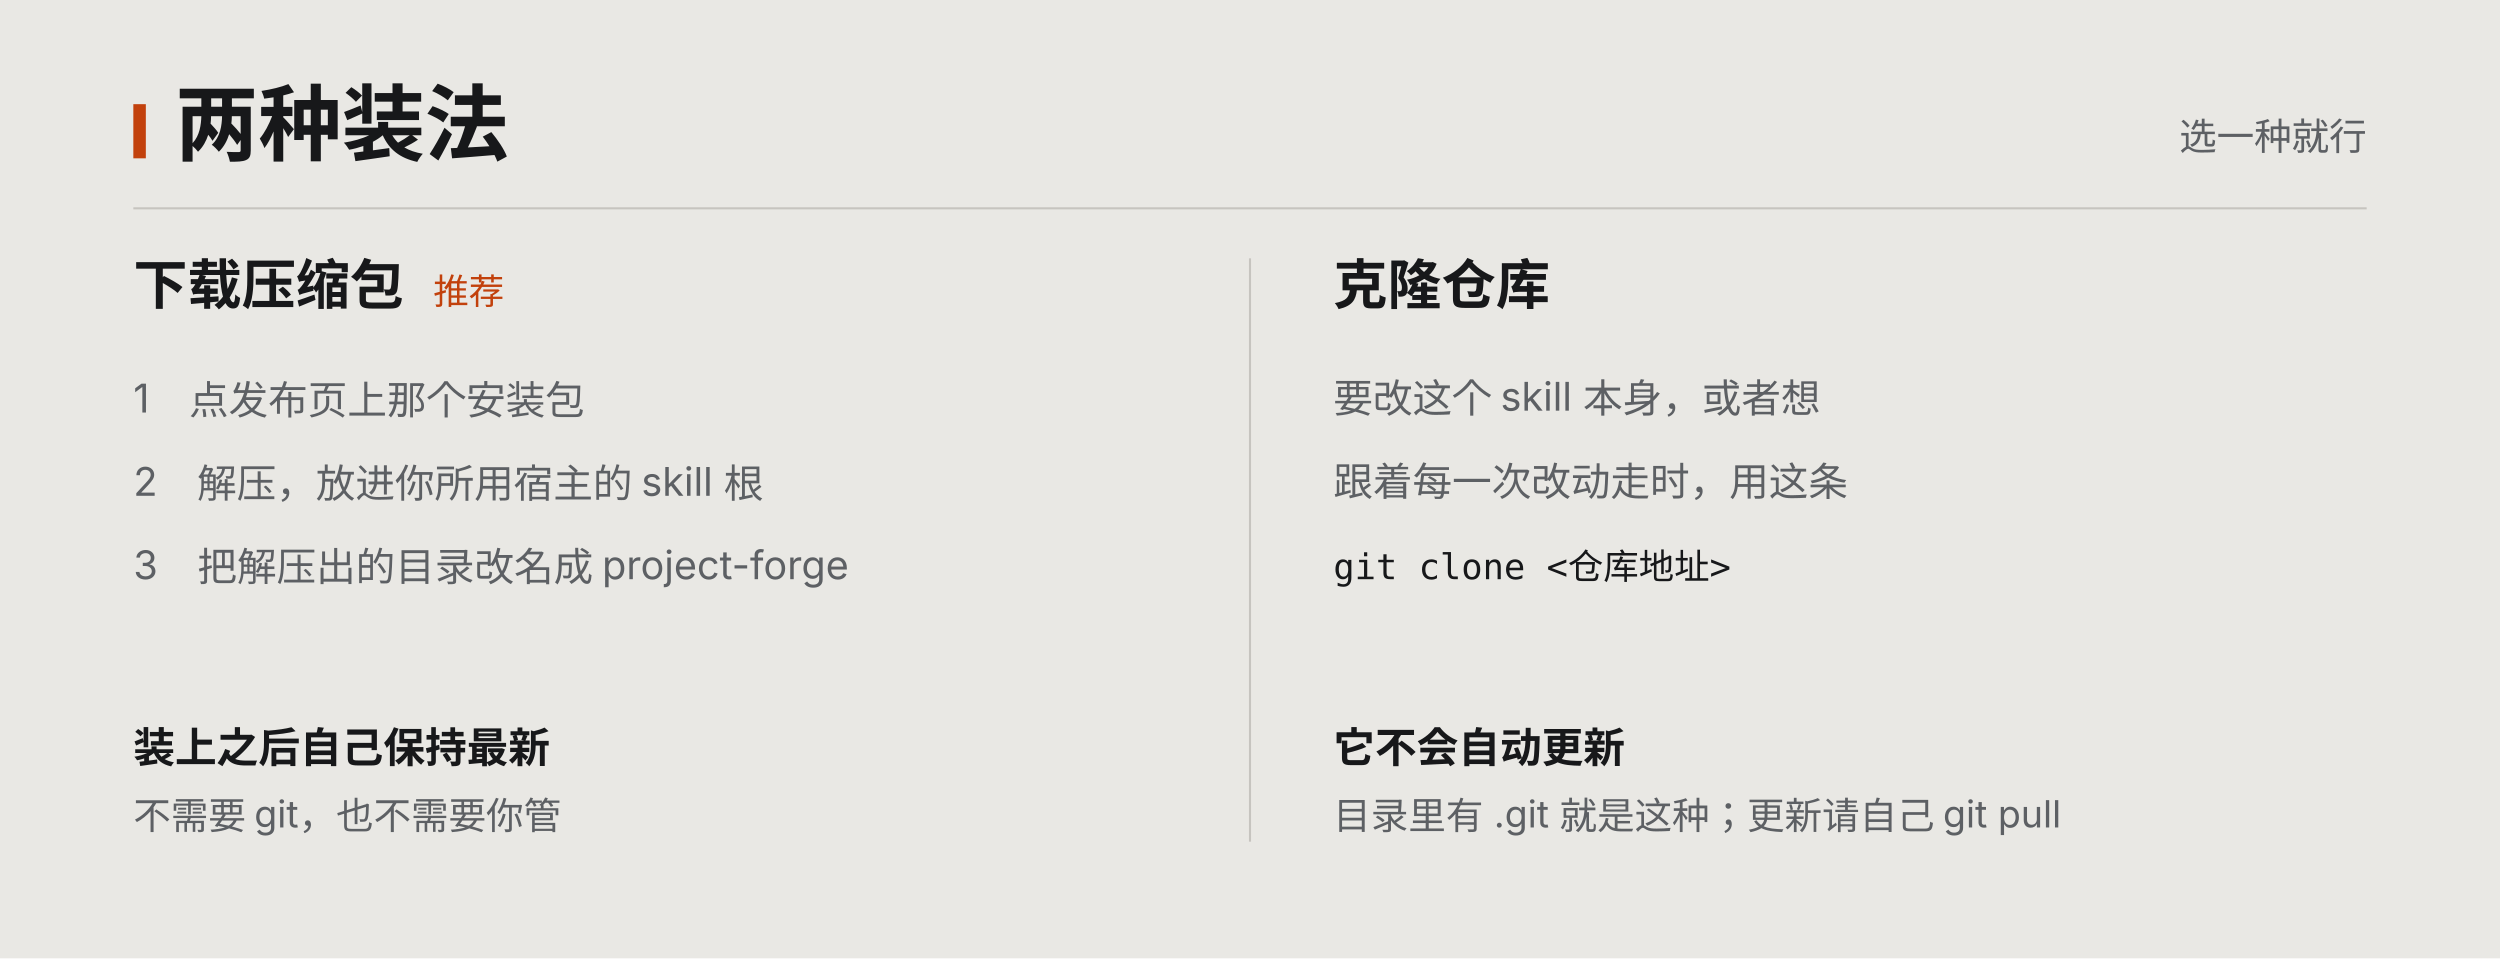
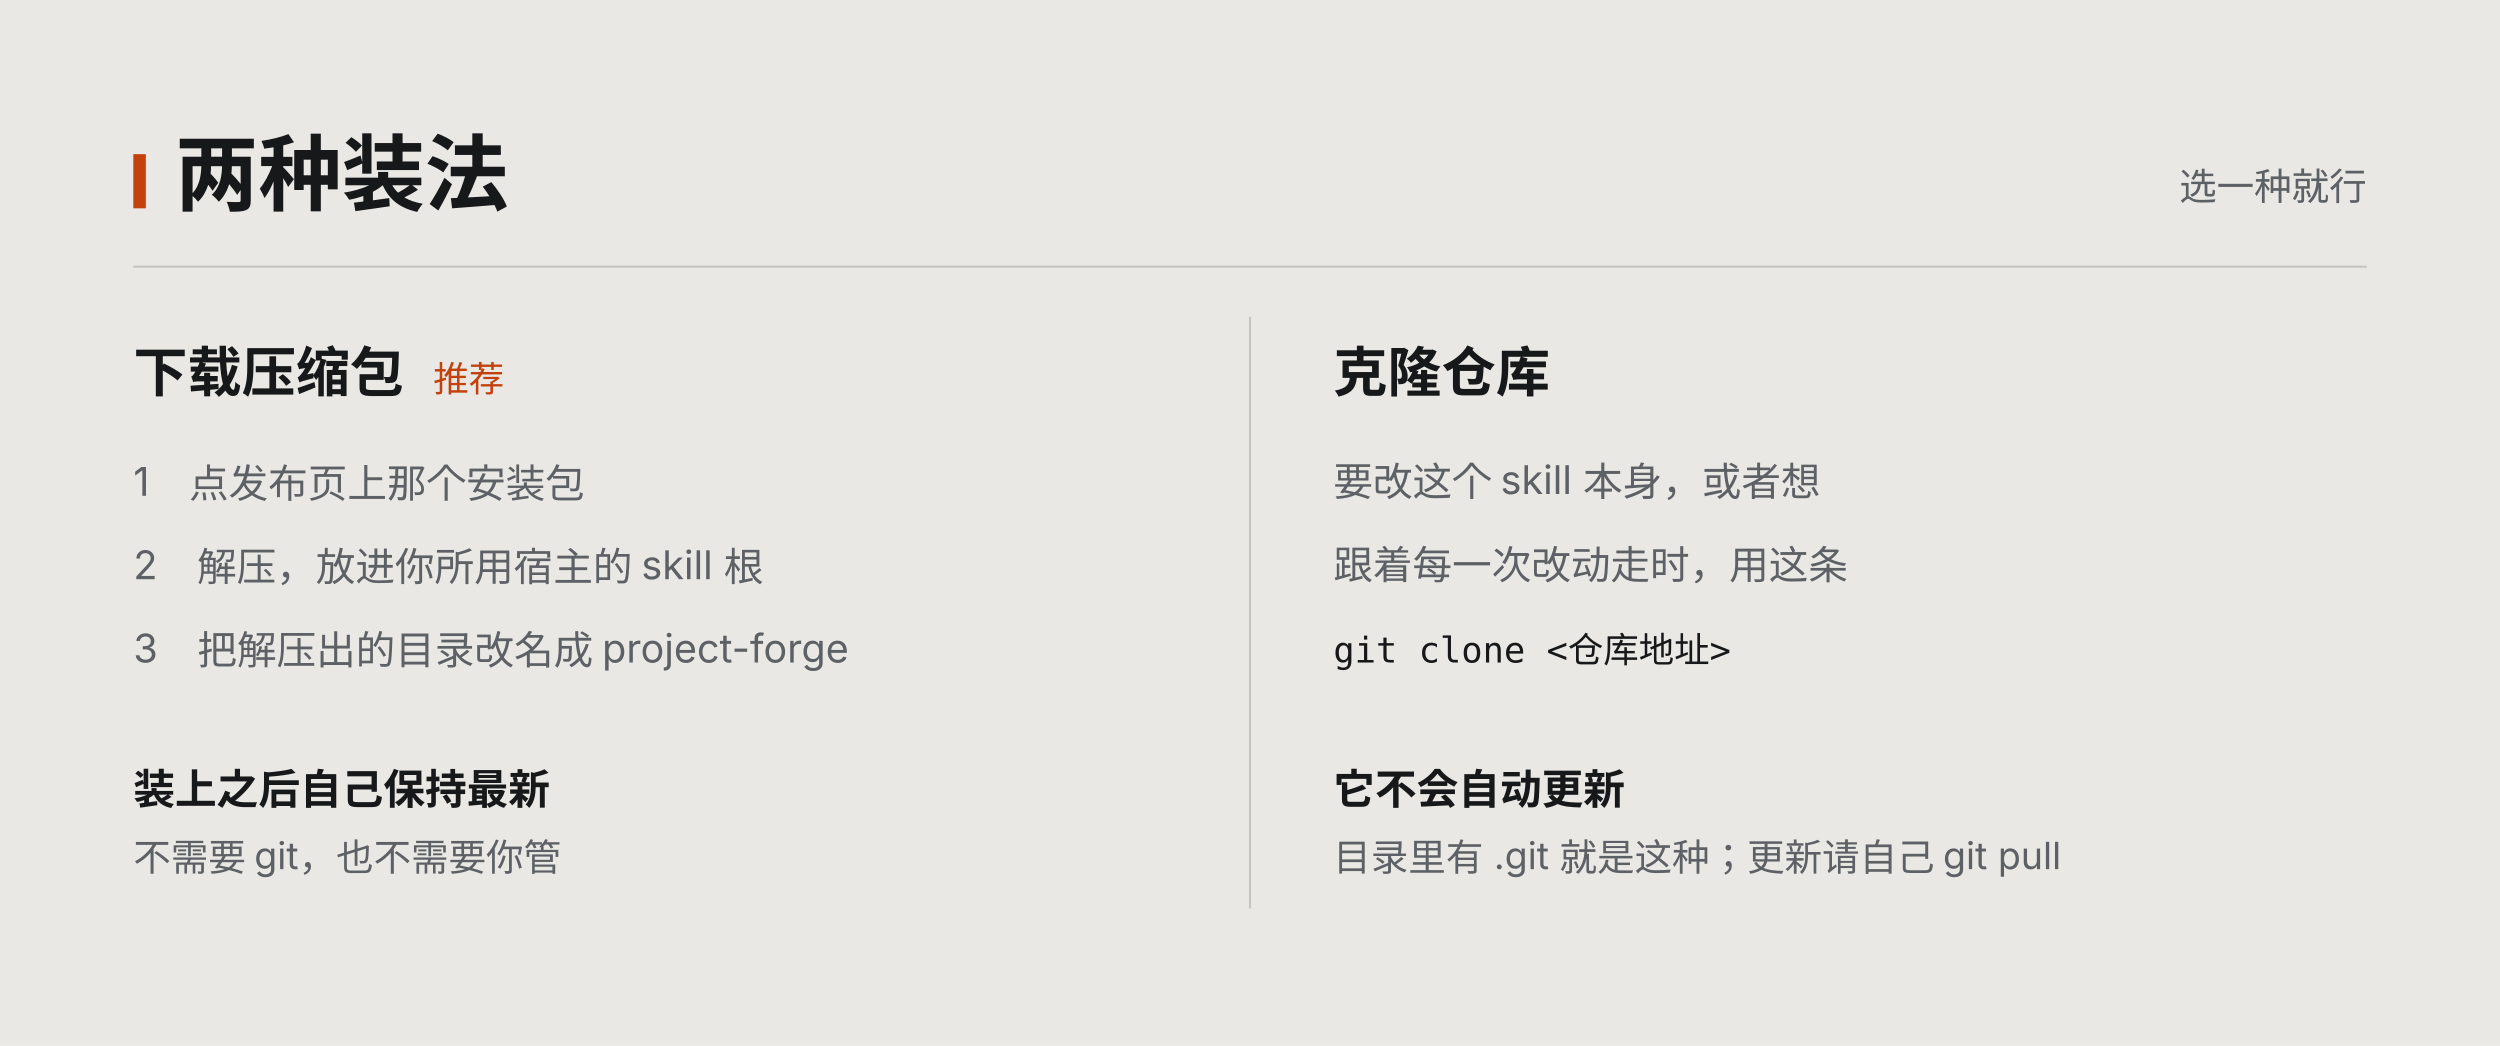
- <svg xmlns="http://www.w3.org/2000/svg" width="1200" height="460" viewBox="0 0 1200 460" role="img" aria-labelledby="pfInstallTitle pfInstallDesc">
-   <rect width="1200" height="460" fill="#E9E8E4" />
+ <svg xmlns="http://www.w3.org/2000/svg" width="1200" height="502" viewBox="0 0 1200 502" role="img" aria-labelledby="pfInstallTitle pfInstallDesc">
+   <rect width="1200" height="502" fill="#E9E8E4" />
  <g id="head" font-family="-apple-system, BlinkMacSystemFont, 'Segoe UI', 'PingFang SC', sans-serif">
-     <rect x="64" y="50" width="6" height="26" fill="#C2410C" />
-     <text x="84" y="74" font-size="40" font-weight="700" fill="#17181A">两种装法</text>
-     <text x="1136" y="72" text-anchor="end" font-family="ui-monospace, SFMono-Regular, Menlo, monospace" font-size="18" fill="#5D6064">选一种就行</text>
+     <rect x="64" y="74" width="6" height="26" fill="#C2410C" />
+     <text x="84" y="98" font-size="40" font-weight="700" fill="#17181A">两种装法</text>
+     <text x="1136" y="96" text-anchor="end" font-family="ui-monospace, SFMono-Regular, Menlo, monospace" font-size="18" fill="#5D6064">选一种就行</text>
  </g>
-   <line x1="64" y1="100" x2="1136" y2="100" stroke="#C6C4BF" stroke-width="1" />
-   <line x1="600" y1="124" x2="600" y2="404" stroke="#C6C4BF" stroke-width="1" />
+   <line x1="64" y1="128" x2="1136" y2="128" stroke="#C6C4BF" stroke-width="1" />
+   <line x1="600" y1="152" x2="600" y2="436" stroke="#C6C4BF" stroke-width="1" />
  <g id="download" font-family="-apple-system, BlinkMacSystemFont, 'Segoe UI', 'PingFang SC', sans-serif">
-     <text x="64" y="146" font-size="26" font-weight="700" fill="#17181A">下载压缩包<tspan dx="14" font-family="ui-monospace, SFMono-Regular, Menlo, monospace" font-size="17" font-weight="400" fill="#C2410C">推荐</tspan>
+     <text x="64" y="188" font-size="26" font-weight="700" fill="#17181A">下载压缩包<tspan dx="14" font-family="ui-monospace, SFMono-Regular, Menlo, monospace" font-size="17" font-weight="400" fill="#C2410C">推荐</tspan>
    </text>
-     <text x="64" y="198" font-size="19" fill="#5D6064">1　点发布页上那个安装包</text>
-     <text x="64" y="238" font-size="19" fill="#5D6064">2　解压，放进你所用宿主的 skill 根</text>
-     <text x="64" y="278" font-size="19" fill="#5D6064">3　把解压出的目录改名成 project-forge</text>
-     <text x="64" y="366" font-size="20" font-weight="700" fill="#17181A">装上之后自己保持最新</text>
-     <text x="64" y="398" font-size="18" fill="#5D6064">不需要 git，也不需要你管</text>
+     <text x="64" y="238" font-size="19" fill="#5D6064">1　点发布页上那个安装包</text>
+     <text x="64" y="278" font-size="19" fill="#5D6064">2　解压，放进你所用宿主的 skill 根</text>
+     <text x="64" y="318" font-size="19" fill="#5D6064">3　把解压出的目录改名成 project-forge</text>
+     <text x="64" y="386" font-size="20" font-weight="700" fill="#17181A">装上之后自己保持最新</text>
+     <text x="64" y="418" font-size="18" fill="#5D6064">不需要 git，也不需要你管</text>
  </g>
  <g id="clone" font-family="-apple-system, BlinkMacSystemFont, 'Segoe UI', 'PingFang SC', sans-serif">
-     <text x="640" y="146" font-size="26" font-weight="700" fill="#17181A">克隆仓库</text>
-     <text x="640" y="198" font-size="19" fill="#5D6064">要改这个 skill 本身，或者想</text>
-     <text x="640" y="238" font-size="19" fill="#5D6064">跟着每一次改动走时，用这条</text>
-     <text x="640" y="278" font-family="ui-monospace, SFMono-Regular, Menlo, monospace" font-size="17" fill="#17181A">git clone &lt;仓库地址&gt;</text>
-     <text x="640" y="366" font-size="20" font-weight="700" fill="#17181A">它不会自动更新</text>
-     <text x="640" y="398" font-size="18" fill="#5D6064">目录里有 .git 就是这种；更新请自己 git pull</text>
+     <text x="640" y="188" font-size="26" font-weight="700" fill="#17181A">克隆仓库</text>
+     <text x="640" y="238" font-size="19" fill="#5D6064">要改这个 skill 本身，或者想</text>
+     <text x="640" y="278" font-size="19" fill="#5D6064">跟着每一次改动走时，用这条</text>
+     <text x="640" y="318" font-family="ui-monospace, SFMono-Regular, Menlo, monospace" font-size="17" fill="#17181A">git clone &lt;仓库地址&gt;</text>
+     <text x="640" y="386" font-size="20" font-weight="700" fill="#17181A">它不会自动更新</text>
+     <text x="640" y="418" font-size="18" fill="#5D6064">目录里有 .git 就是这种；更新请自己 git pull</text>
  </g>
</svg>
